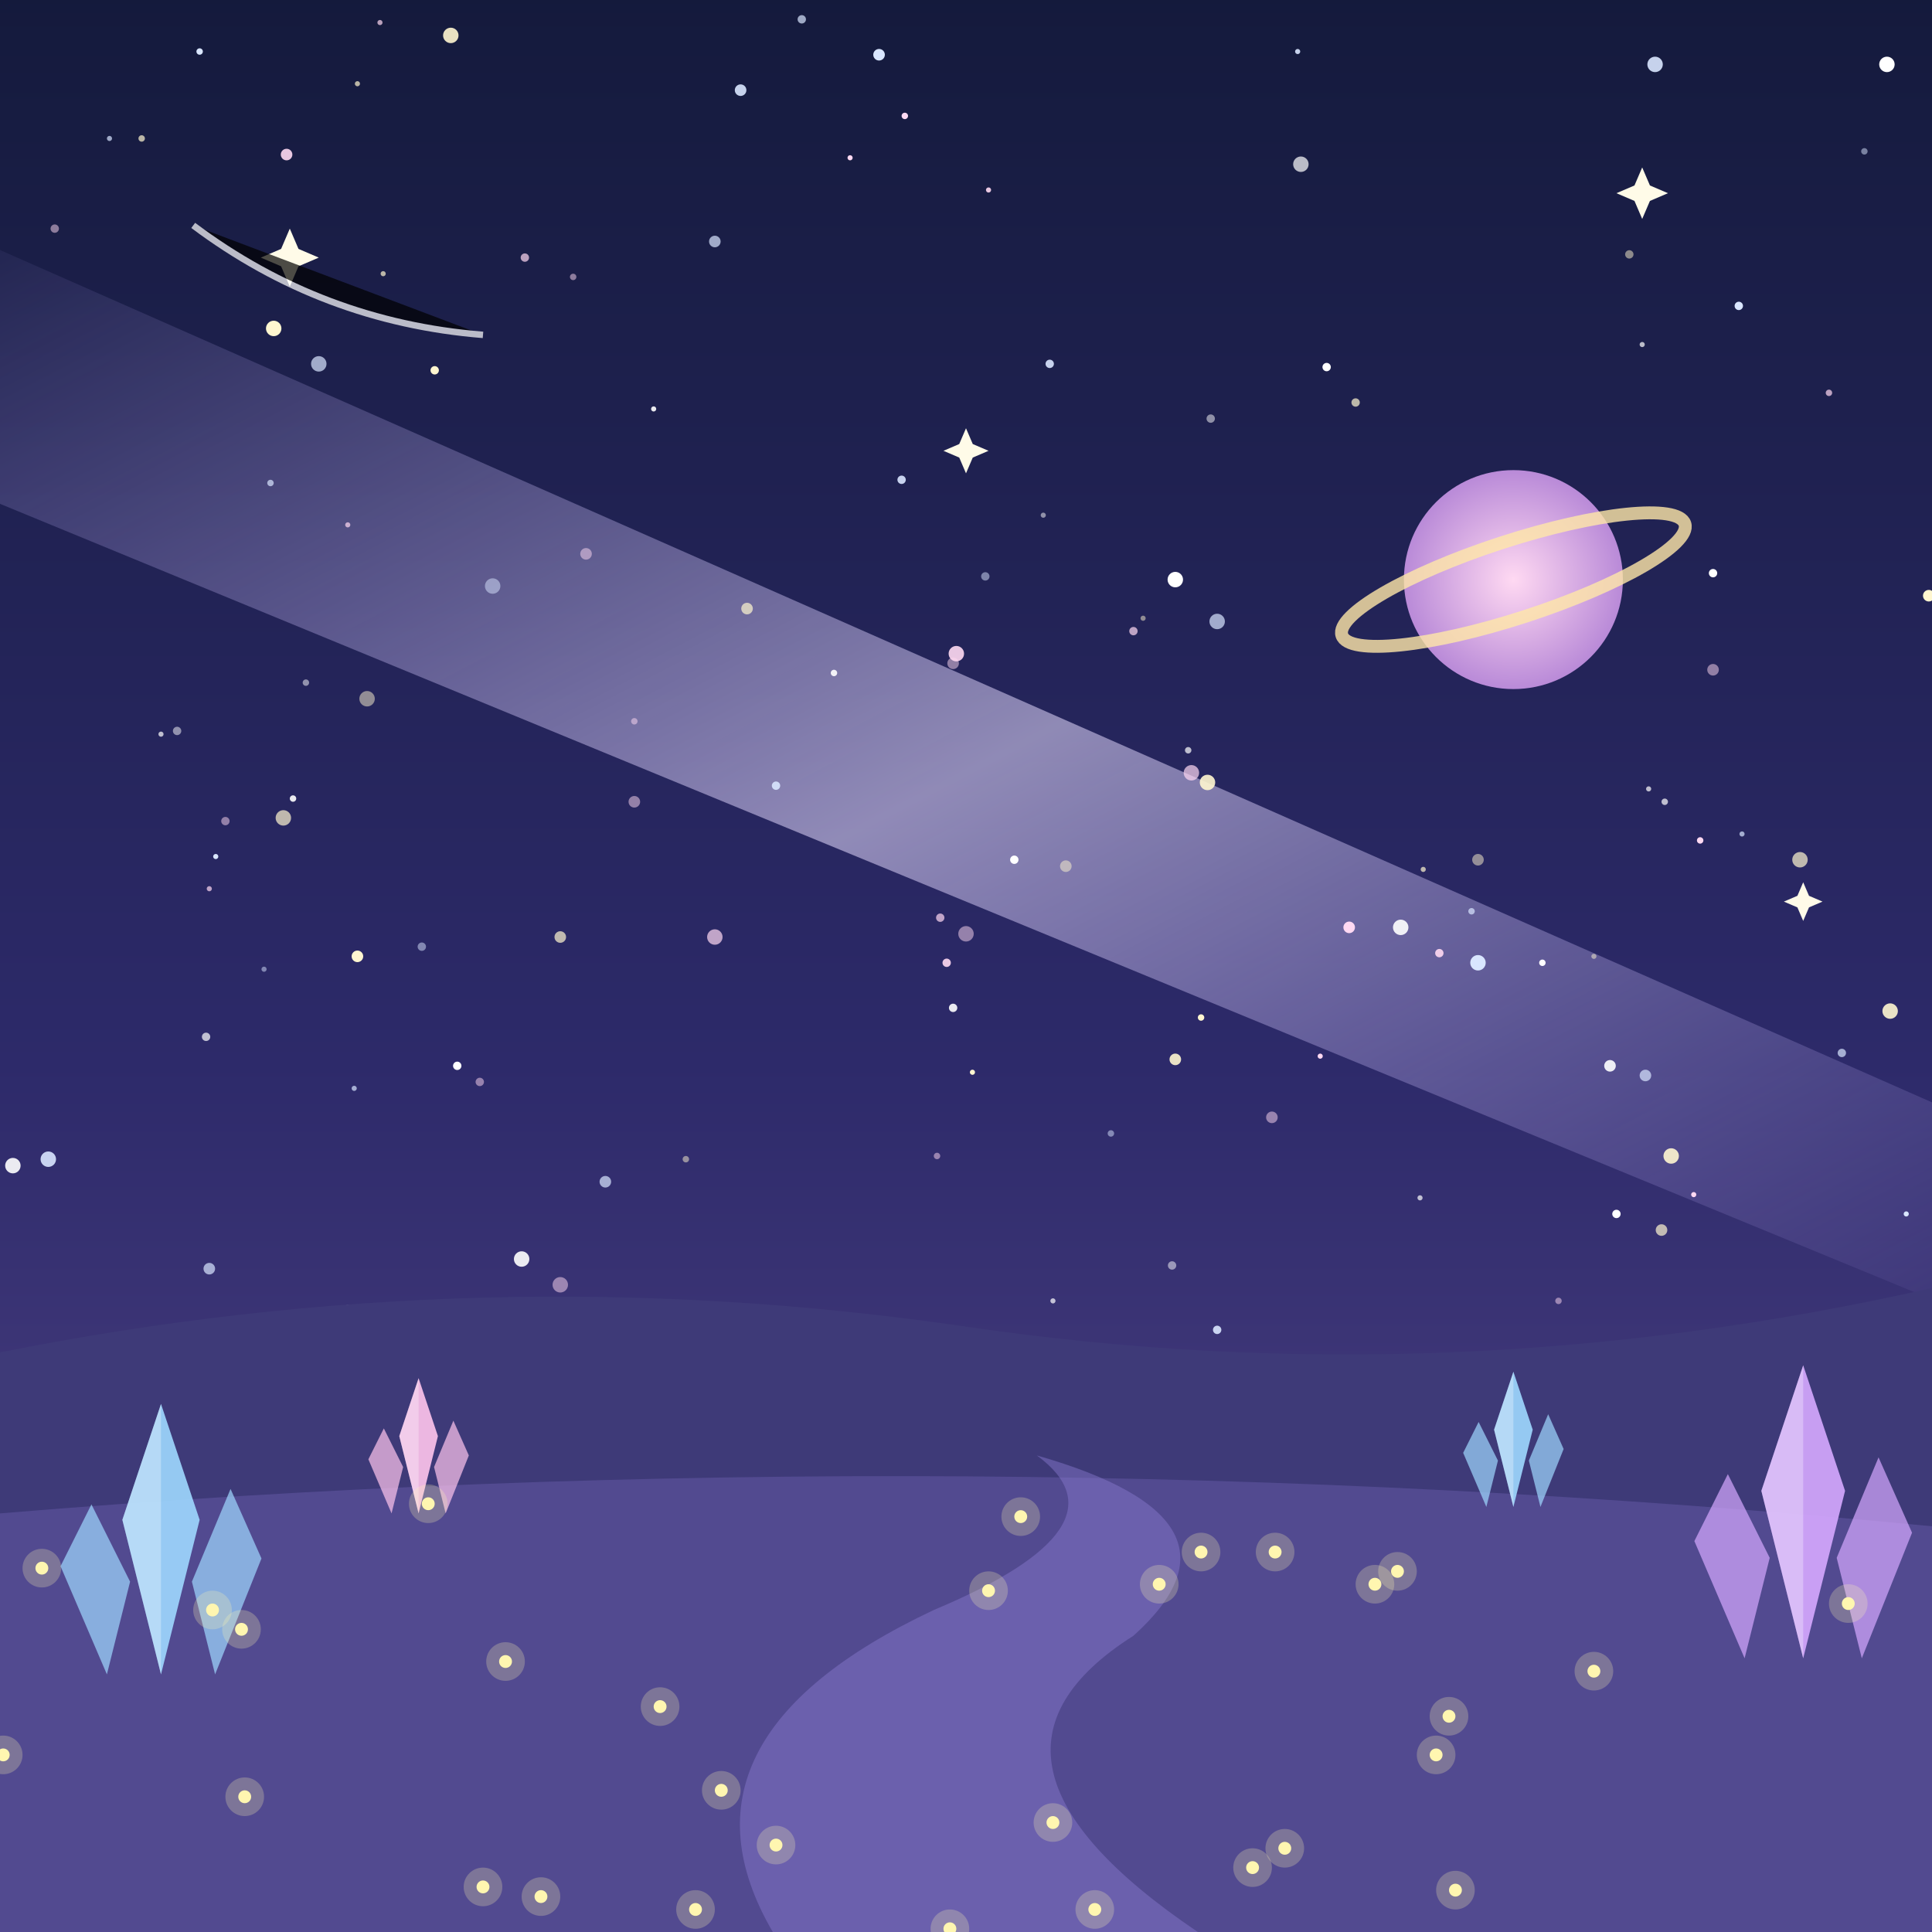
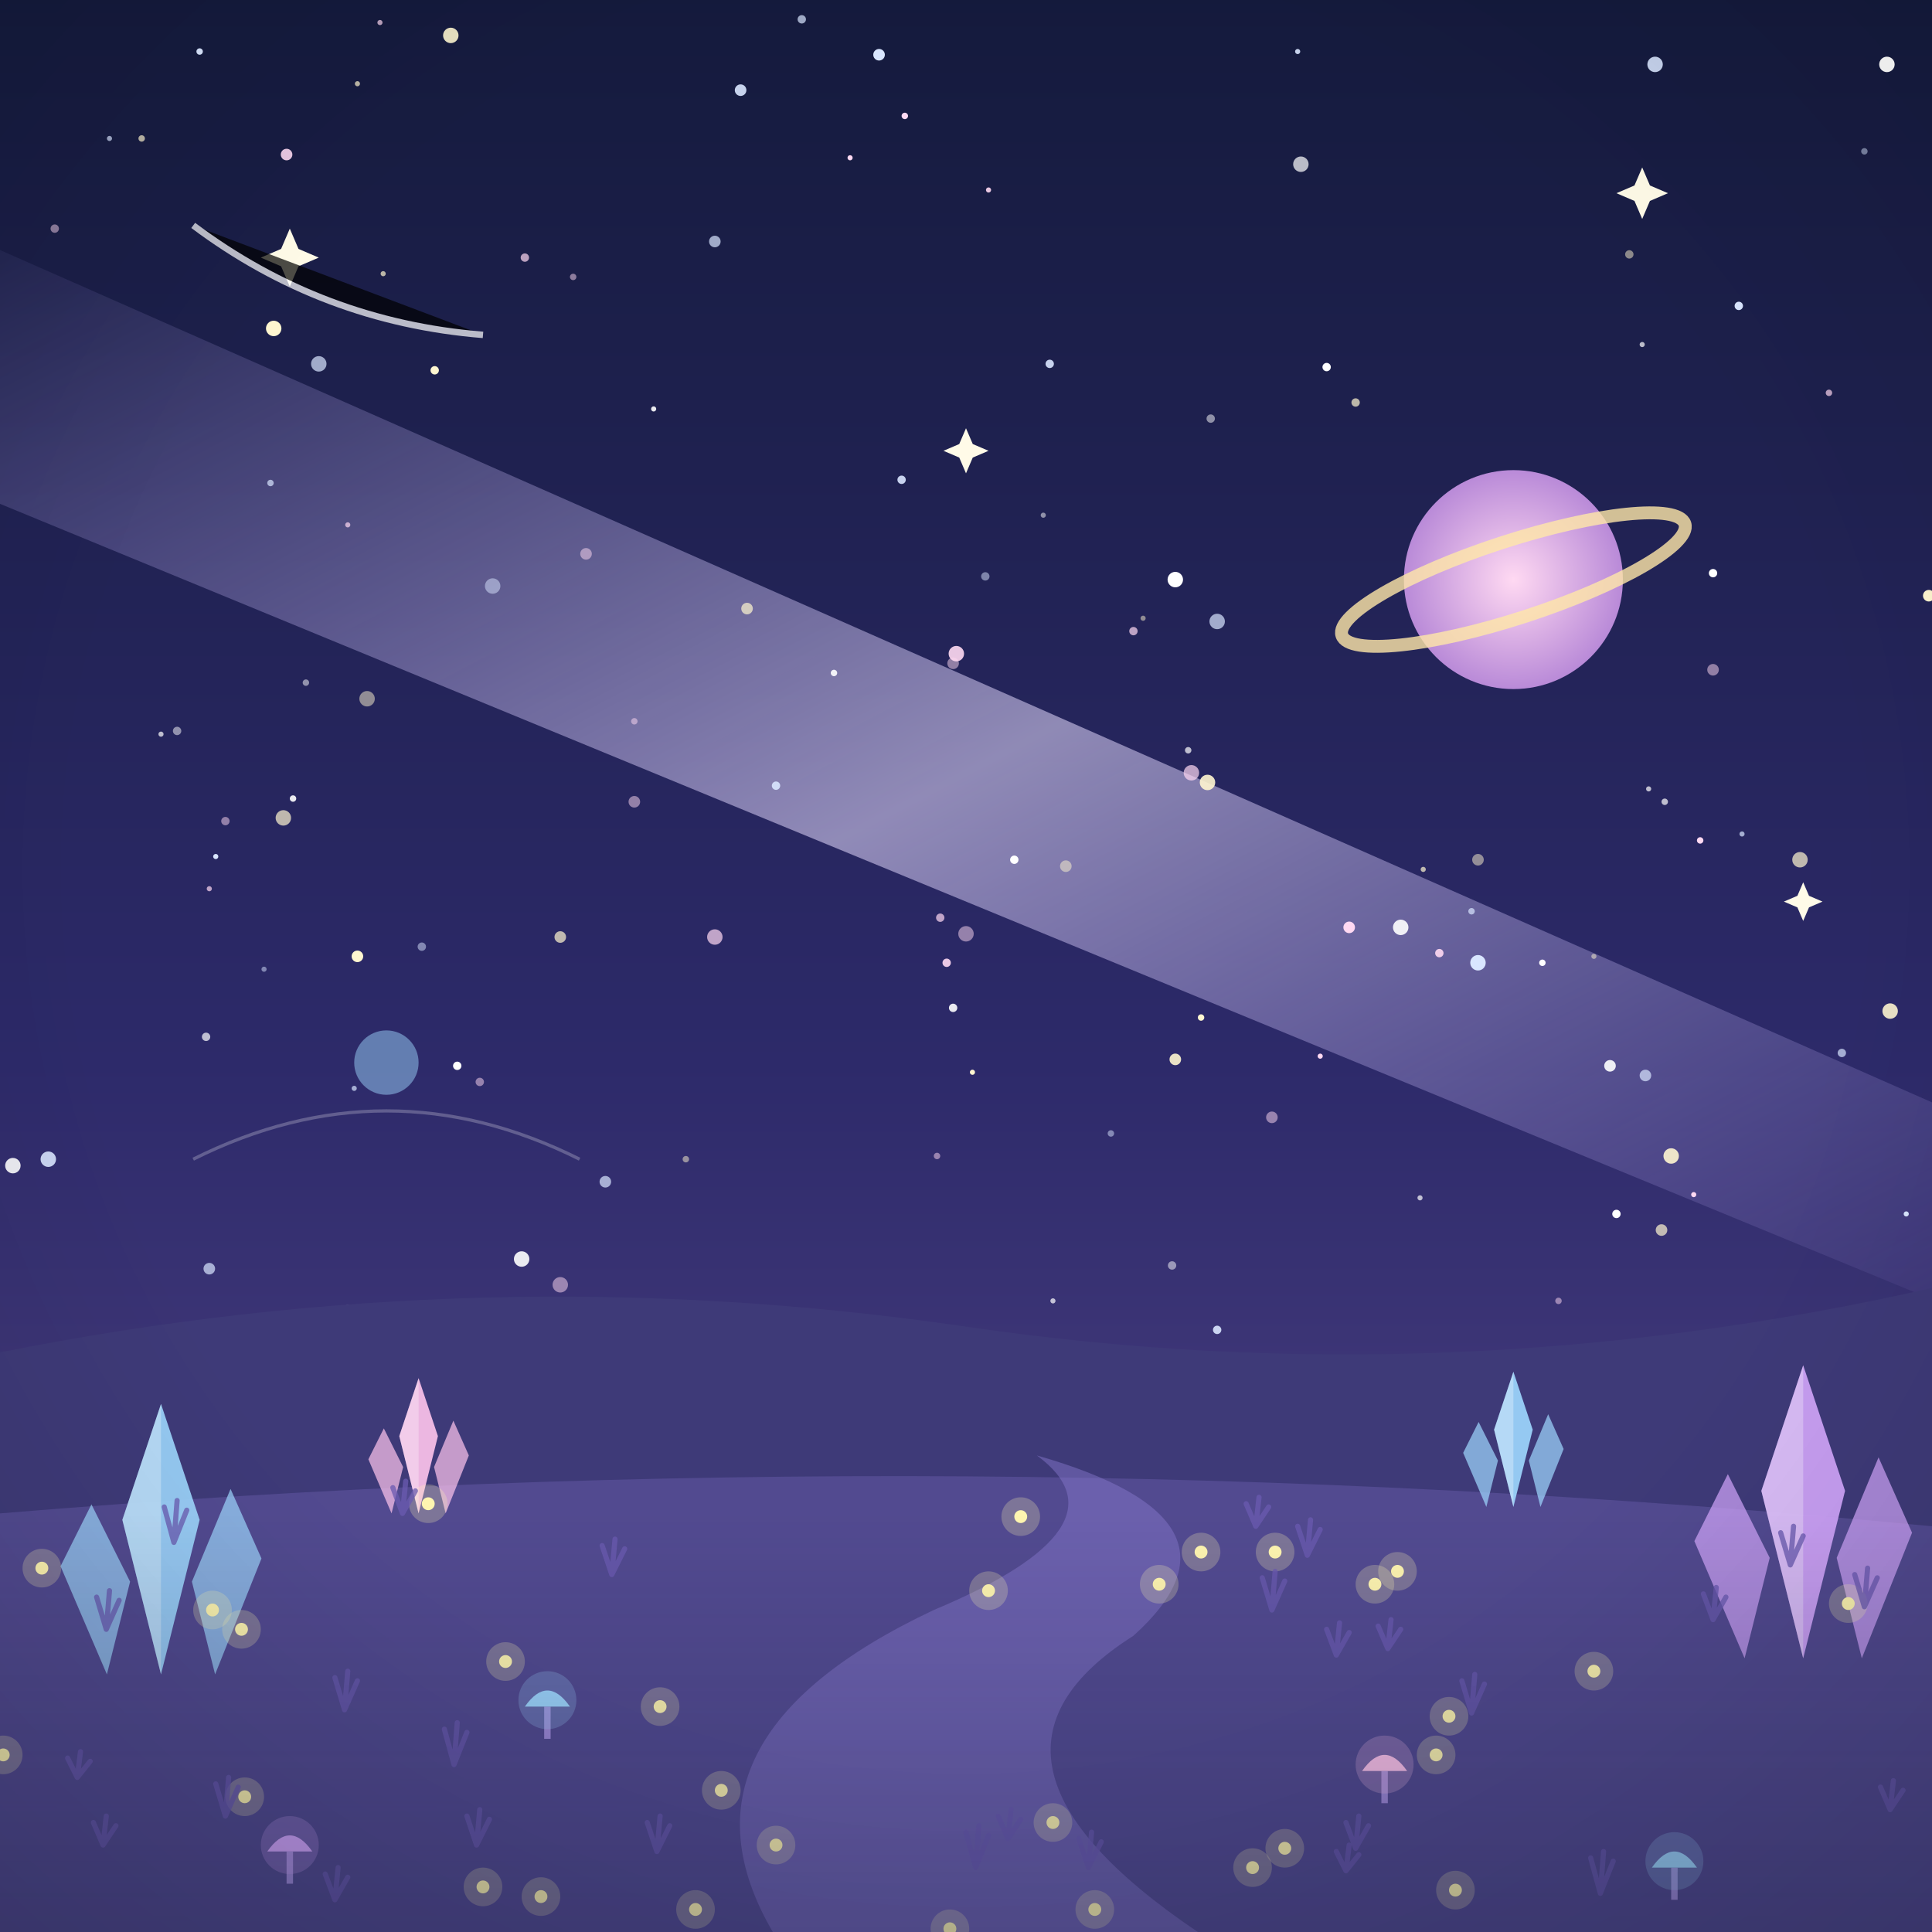
<svg xmlns="http://www.w3.org/2000/svg" viewBox="0 0 600 600" preserveAspectRatio="xMidYMid slice">
  <defs>
    <linearGradient id="sky" x2="0" y2="1">
      <stop offset="0" stop-color="#141a3c" />
      <stop offset="0.55" stop-color="#2d2a6a" />
      <stop offset="1" stop-color="#5a4a8e" />
    </linearGradient>
    <linearGradient id="mw" x1="0" y1="0" x2="1" y2="1">
      <stop stop-color="#b9a7ff" stop-opacity="0" />
      <stop offset=".5" stop-color="#e6dcff" stop-opacity=".55" />
      <stop offset="1" stop-color="#b9a7ff" stop-opacity="0" />
    </linearGradient>
    <radialGradient id="pl">
      <stop stop-color="#ffd9f2" />
      <stop offset="1" stop-color="#b98ad8" />
    </radialGradient>
  </defs>
  <path fill="url(#sky)" d="M0 0h600v600H0z" />
  <path d="M-40 60L640 360L640 420L-40 140Z" fill="url(#mw)" />
  <circle cx="232" cy="189" r="1.8" fill="#fff6d0" opacity="0.7" />
  <circle cx="44" cy="43" r="1" fill="#fff6d0" opacity="0.7" />
  <circle cx="410" cy="328" r="0.8" fill="#ffd9f2" opacity="1" />
  <circle cx="464" cy="199" r="1.8" fill="#fff6d0" opacity="1" />
  <circle cx="91" cy="248" r="1" fill="#fff" opacity="0.9" />
  <circle cx="532" cy="208" r="1.8" fill="#ffd9f2" opacity="0.5" />
  <circle cx="264" cy="49" r="0.8" fill="#ffd9f2" opacity="1" />
  <circle cx="110" cy="338" r="0.8" fill="#d9e6ff" opacity="0.7" />
  <circle cx="88" cy="254" r="2.4" fill="#fff6d0" opacity="0.7" />
  <circle cx="65" cy="276" r="0.8" fill="#ffd9f2" opacity="0.7" />
  <circle cx="151" cy="440" r="2.4" fill="#ffd9f2" opacity="1" />
  <circle cx="292" cy="285" r="1.3" fill="#ffd9f2" opacity="0.7" />
  <circle cx="162" cy="391" r="2.4" fill="#fff" opacity="0.9" />
  <circle cx="365" cy="329" r="1.8" fill="#fff6d0" opacity="0.9" />
  <circle cx="153" cy="182" r="2.4" fill="#d9e6ff" opacity="0.5" />
  <circle cx="519" cy="359" r="2.4" fill="#fff6d0" opacity="0.9" />
  <circle cx="249" cy="6" r="1.3" fill="#d9e6ff" opacity="0.7" />
  <circle cx="273" cy="17" r="1.8" fill="#d9e6ff" opacity="1" />
  <circle cx="305" cy="427" r="1.8" fill="#fff6d0" opacity="1" />
  <circle cx="119" cy="85" r="0.8" fill="#fff6d0" opacity="0.7" />
  <circle cx="307" cy="59" r="0.8" fill="#ffd9f2" opacity="0.9" />
  <circle cx="174" cy="291" r="1.8" fill="#fff6d0" opacity="0.7" />
  <circle cx="419" cy="288" r="1.8" fill="#ffd9f2" opacity="1" />
  <circle cx="82" cy="301" r="0.8" fill="#d9e6ff" opacity="0.5" />
  <circle cx="34" cy="43" r="0.8" fill="#d9e6ff" opacity="0.7" />
  <circle cx="517" cy="249" r="1" fill="#fff" opacity="0.7" />
  <circle cx="17" cy="71" r="1.3" fill="#ffd9f2" opacity="0.5" />
  <circle cx="306" cy="179" r="1.3" fill="#d9e6ff" opacity="0.5" />
  <circle cx="510" cy="107" r="0.8" fill="#fff" opacity="0.7" />
  <circle cx="182" cy="172" r="1.8" fill="#ffd9f2" opacity="0.5" />
  <circle cx="85" cy="102" r="2.4" fill="#fff6d0" opacity="1" />
  <circle cx="484" cy="404" r="1" fill="#ffd9f2" opacity="0.5" />
  <circle cx="111" cy="297" r="1.8" fill="#fff6d0" opacity="1" />
  <circle cx="526" cy="371" r="0.8" fill="#ffd9f2" opacity="1" />
  <circle cx="369" cy="233" r="1" fill="#fff" opacity="0.7" />
  <circle cx="50" cy="228" r="0.8" fill="#fff" opacity="0.7" />
  <circle cx="4" cy="362" r="2.4" fill="#fff" opacity="0.9" />
  <circle cx="442" cy="270" r="0.8" fill="#fff6d0" opacity="0.7" />
  <circle cx="331" cy="269" r="1.8" fill="#fff6d0" opacity="0.5" />
  <circle cx="296" cy="313" r="1.3" fill="#fff" opacity="0.9" />
  <circle cx="412" cy="114" r="1.3" fill="#fff" opacity="1" />
  <circle cx="378" cy="413" r="1.3" fill="#d9e6ff" opacity="0.9" />
  <circle cx="302" cy="333" r="0.8" fill="#fff6d0" opacity="1" />
  <circle cx="378" cy="193" r="2.4" fill="#d9e6ff" opacity="0.7" />
  <circle cx="297" cy="203" r="2.4" fill="#ffd9f2" opacity="0.9" />
  <circle cx="599" cy="185" r="1.8" fill="#fff6d0" opacity="1" />
  <circle cx="541" cy="259" r="0.8" fill="#d9e6ff" opacity="0.7" />
  <circle cx="70" cy="255" r="1.3" fill="#ffd9f2" opacity="0.5" />
  <circle cx="280" cy="149" r="1.3" fill="#d9e6ff" opacity="0.9" />
  <circle cx="421" cy="125" r="1.3" fill="#fff6d0" opacity="0.7" />
  <circle cx="516" cy="382" r="1.8" fill="#fff6d0" opacity="0.7" />
  <circle cx="537" cy="424" r="1" fill="#d9e6ff" opacity="1" />
  <circle cx="108" cy="406" r="0.8" fill="#ffd9f2" opacity="0.5" />
  <circle cx="174" cy="399" r="2.4" fill="#ffd9f2" opacity="0.5" />
  <circle cx="140" cy="11" r="2.4" fill="#fff6d0" opacity="0.9" />
  <circle cx="89" cy="48" r="1.8" fill="#ffd9f2" opacity="0.9" />
  <circle cx="579" cy="47" r="1" fill="#d9e6ff" opacity="0.5" />
  <circle cx="327" cy="404" r="0.8" fill="#fff" opacity="0.7" />
  <circle cx="375" cy="424" r="0.8" fill="#fff6d0" opacity="0.5" />
  <circle cx="326" cy="113" r="1.3" fill="#d9e6ff" opacity="0.9" />
  <circle cx="67" cy="266" r="0.8" fill="#d9e6ff" opacity="1" />
  <circle cx="163" cy="80" r="1.3" fill="#ffd9f2" opacity="0.7" />
  <circle cx="441" cy="372" r="0.8" fill="#fff" opacity="0.7" />
  <circle cx="84" cy="150" r="1" fill="#d9e6ff" opacity="0.7" />
  <circle cx="111" cy="26" r="0.8" fill="#fff6d0" opacity="0.7" />
  <circle cx="572" cy="327" r="1.3" fill="#d9e6ff" opacity="0.7" />
  <circle cx="512" cy="245" r="0.8" fill="#fff" opacity="0.7" />
  <circle cx="135" cy="115" r="1.3" fill="#fff6d0" opacity="1" />
  <circle cx="178" cy="86" r="1" fill="#ffd9f2" opacity="0.5" />
  <circle cx="459" cy="299" r="2.4" fill="#d9e6ff" opacity="1" />
  <circle cx="447" cy="296" r="1.3" fill="#ffd9f2" opacity="0.9" />
  <circle cx="540" cy="95" r="1.3" fill="#d9e6ff" opacity="1" />
  <circle cx="130" cy="429" r="1.3" fill="#ffd9f2" opacity="0.9" />
  <circle cx="222" cy="291" r="2.4" fill="#ffd9f2" opacity="0.7" />
  <circle cx="500" cy="331" r="1.8" fill="#fff" opacity="0.9" />
  <circle cx="403" cy="16" r="0.8" fill="#d9e6ff" opacity="0.9" />
  <circle cx="355" cy="192" r="0.8" fill="#fff6d0" opacity="0.5" />
  <circle cx="81" cy="423" r="1" fill="#ffd9f2" opacity="0.7" />
  <circle cx="435" cy="288" r="2.4" fill="#fff" opacity="0.9" />
  <circle cx="514" cy="20" r="2.4" fill="#d9e6ff" opacity="0.9" />
  <circle cx="108" cy="163" r="0.8" fill="#ffd9f2" opacity="0.7" />
  <circle cx="241" cy="244" r="1.3" fill="#d9e6ff" opacity="0.9" />
  <circle cx="439" cy="191" r="0.8" fill="#fff6d0" opacity="0.9" />
  <circle cx="62" cy="16" r="1" fill="#d9e6ff" opacity="1" />
  <circle cx="375" cy="243" r="2.4" fill="#fff6d0" opacity="0.9" />
  <circle cx="142" cy="331" r="1.3" fill="#fff" opacity="1" />
  <circle cx="294" cy="299" r="1.3" fill="#ffd9f2" opacity="0.9" />
  <circle cx="296" cy="206" r="1.8" fill="#ffd9f2" opacity="0.5" />
  <circle cx="511" cy="334" r="1.8" fill="#d9e6ff" opacity="0.7" />
  <circle cx="592" cy="377" r="0.8" fill="#d9e6ff" opacity="1" />
  <circle cx="370" cy="240" r="2.4" fill="#ffd9f2" opacity="0.7" />
  <circle cx="559" cy="267" r="2.4" fill="#fff6d0" opacity="0.7" />
  <circle cx="516" cy="421" r="0.8" fill="#fff" opacity="0.9" />
  <circle cx="222" cy="75" r="1.8" fill="#d9e6ff" opacity="0.7" />
  <circle cx="118" cy="7" r="0.8" fill="#ffd9f2" opacity="0.7" />
  <circle cx="324" cy="160" r="0.8" fill="#fff" opacity="0.5" />
  <circle cx="131" cy="294" r="1.3" fill="#d9e6ff" opacity="0.5" />
  <circle cx="45" cy="416" r="1" fill="#d9e6ff" opacity="0.9" />
  <circle cx="95" cy="212" r="1" fill="#fff" opacity="0.5" />
  <circle cx="528" cy="261" r="1" fill="#ffd9f2" opacity="1" />
  <circle cx="114" cy="217" r="2.4" fill="#fff6d0" opacity="0.5" />
  <circle cx="149" cy="336" r="1.3" fill="#ffd9f2" opacity="0.5" />
  <circle cx="259" cy="209" r="1" fill="#fff" opacity="0.9" />
  <circle cx="65" cy="394" r="1.8" fill="#d9e6ff" opacity="0.7" />
  <circle cx="230" cy="28" r="1.8" fill="#d9e6ff" opacity="0.9" />
  <circle cx="315" cy="267" r="1.3" fill="#fff" opacity="1" />
  <circle cx="213" cy="360" r="1" fill="#fff6d0" opacity="0.5" />
  <circle cx="506" cy="79" r="1.3" fill="#fff6d0" opacity="0.5" />
  <circle cx="445" cy="177" r="2.4" fill="#ffd9f2" opacity="1" />
  <circle cx="373" cy="316" r="1" fill="#fff6d0" opacity="1" />
  <circle cx="99" cy="113" r="2.4" fill="#d9e6ff" opacity="0.7" />
  <circle cx="568" cy="122" r="1" fill="#ffd9f2" opacity="0.7" />
  <circle cx="345" cy="352" r="1" fill="#d9e6ff" opacity="0.5" />
  <circle cx="455" cy="165" r="2.4" fill="#fff6d0" opacity="0.7" />
  <circle cx="407" cy="430" r="0.8" fill="#d9e6ff" opacity="1" />
  <circle cx="364" cy="393" r="1.3" fill="#fff" opacity="0.5" />
  <circle cx="395" cy="347" r="1.8" fill="#ffd9f2" opacity="0.5" />
  <circle cx="499" cy="173" r="2.4" fill="#fff6d0" opacity="0.5" />
  <circle cx="15" cy="360" r="2.4" fill="#d9e6ff" opacity="0.9" />
  <circle cx="495" cy="297" r="0.8" fill="#fff6d0" opacity="0.5" />
  <circle cx="55" cy="227" r="1.3" fill="#fff" opacity="0.5" />
  <circle cx="203" cy="127" r="0.8" fill="#fff" opacity="0.9" />
  <circle cx="352" cy="196" r="1.3" fill="#ffd9f2" opacity="0.7" />
  <circle cx="502" cy="377" r="1.3" fill="#fff" opacity="1" />
  <circle cx="479" cy="299" r="1" fill="#fff" opacity="1" />
  <circle cx="459" cy="267" r="1.8" fill="#fff6d0" opacity="0.5" />
  <circle cx="587" cy="314" r="2.4" fill="#fff6d0" opacity="0.9" />
  <circle cx="300" cy="290" r="2.4" fill="#ffd9f2" opacity="0.5" />
  <circle cx="457" cy="283" r="1" fill="#d9e6ff" opacity="0.7" />
  <circle cx="365" cy="180" r="2.4" fill="#fff" opacity="1" />
  <circle cx="281" cy="36" r="1" fill="#ffd9f2" opacity="1" />
  <circle cx="291" cy="359" r="1" fill="#ffd9f2" opacity="0.5" />
  <circle cx="64" cy="322" r="1.3" fill="#fff" opacity="0.7" />
  <circle cx="404" cy="51" r="2.4" fill="#fff" opacity="0.7" />
  <circle cx="188" cy="367" r="1.8" fill="#d9e6ff" opacity="0.7" />
  <circle cx="197" cy="224" r="1" fill="#ffd9f2" opacity="0.5" />
  <circle cx="532" cy="178" r="1.3" fill="#fff" opacity="1" />
  <circle cx="586" cy="20" r="2.4" fill="#fff" opacity="1" />
  <circle cx="376" cy="130" r="1.3" fill="#fff" opacity="0.5" />
  <circle cx="197" cy="249" r="1.8" fill="#ffd9f2" opacity="0.5" />
  <path d="M90 71L92.7 77.3L99 80L92.7 82.7L90 89L87.3 82.7L81 80L87.3 77.3Z" fill="#fffbe8" opacity="1" />
  <path d="M510 52L512.4 57.6L518 60L512.4 62.4L510 68L507.6 62.4L502 60L507.6 57.6Z" fill="#fffbe8" opacity="1" />
  <path d="M300 133L302.1 137.9L307 140L302.1 142.1L300 147L297.9 142.1L293 140L297.9 137.9Z" fill="#fffbe8" opacity="1" />
  <path d="M560 274L561.8 278.2L566 280L561.8 281.8L560 286L558.2 281.8L554 280L558.2 278.2Z" fill="#fffbe8" opacity="1" />
  <g transform="translate(470 180)">
    <circle r="34" fill="url(#pl)" />
    <ellipse rx="56" ry="12" fill="none" stroke="#ffe7a8" stroke-width="4" opacity=".8" transform="rotate(-18)" />
  </g>
  <path d="M60 70q40 30 90 34" stroke="#fff" stroke-width="2" opacity=".7" />
+   <g opacity=".8">
+     <circle cx="120" cy="330" r="10" fill="#9fd8ff" opacity=".6" />
+     <path d="M60 360q60-30 120 0" stroke="#fff" stroke-width="1" fill="none" opacity=".3" />
+   </g>
  <path d="M0 420Q150 390 300 412T600 400V600H0Z" fill="#3e3a78" />
  <path d="M0 470Q300 445 600 474V600H0Z" fill="#524a90" />
  <path d="M240 600Q205 540 290 500Q352 474 322 452Q392 472 352 508Q292 546 372 600Z" fill="#8a7ad0" opacity="0.45" />
  <g transform="translate(50 520) scale(1.2)">
    <path d="M0 0L-10-40L0-70L10-40Z" fill="#9fd8ff" opacity=".9" />
    <path d="M-14 0L-26-28L-18-44L-8-24Z" fill="#9fd8ff" opacity=".7" />
    <path d="M14 0L26-30L18-48L8-24Z" fill="#9fd8ff" opacity=".7" />
    <path d="M0 0L-10-40L0-70Z" fill="#fff" opacity=".3" />
  </g>
  <g transform="translate(560 515) scale(1.3)">
    <path d="M0 0L-10-40L0-70L10-40Z" fill="#d6a8ff" opacity=".9" />
    <path d="M-14 0L-26-28L-18-44L-8-24Z" fill="#d6a8ff" opacity=".7" />
    <path d="M14 0L26-30L18-48L8-24Z" fill="#d6a8ff" opacity=".7" />
    <path d="M0 0L-10-40L0-70Z" fill="#fff" opacity=".3" />
  </g>
  <g transform="translate(130 470) scale(0.6)">
    <path d="M0 0L-10-40L0-70L10-40Z" fill="#ffc4ec" opacity=".9" />
    <path d="M-14 0L-26-28L-18-44L-8-24Z" fill="#ffc4ec" opacity=".7" />
    <path d="M14 0L26-30L18-48L8-24Z" fill="#ffc4ec" opacity=".7" />
    <path d="M0 0L-10-40L0-70Z" fill="#fff" opacity=".3" />
  </g>
  <g transform="translate(470 468) scale(0.6)">
    <path d="M0 0L-10-40L0-70L10-40Z" fill="#9fd8ff" opacity=".9" />
    <path d="M-14 0L-26-28L-18-44L-8-24Z" fill="#9fd8ff" opacity=".7" />
    <path d="M14 0L26-30L18-48L8-24Z" fill="#9fd8ff" opacity=".7" />
    <path d="M0 0L-10-40L0-70Z" fill="#fff" opacity=".3" />
  </g>
  <circle cx="133" cy="467" r="2" fill="#fff6b0" />
  <circle cx="133" cy="467" r="6" fill="#fff6b0" opacity=".25" />
  <circle cx="360" cy="492" r="2" fill="#fff6b0" />
  <circle cx="360" cy="492" r="6" fill="#fff6b0" opacity=".25" />
  <circle cx="399" cy="574" r="2" fill="#fff6b0" />
  <circle cx="399" cy="574" r="6" fill="#fff6b0" opacity=".25" />
  <circle cx="340" cy="593" r="2" fill="#fff6b0" />
  <circle cx="340" cy="593" r="6" fill="#fff6b0" opacity=".25" />
  <circle cx="434" cy="488" r="2" fill="#fff6b0" />
  <circle cx="434" cy="488" r="6" fill="#fff6b0" opacity=".25" />
  <circle cx="389" cy="580" r="2" fill="#fff6b0" />
  <circle cx="389" cy="580" r="6" fill="#fff6b0" opacity=".25" />
  <circle cx="427" cy="492" r="2" fill="#fff6b0" />
  <circle cx="427" cy="492" r="6" fill="#fff6b0" opacity=".25" />
  <circle cx="75" cy="506" r="2" fill="#fff6b0" />
  <circle cx="75" cy="506" r="6" fill="#fff6b0" opacity=".25" />
  <circle cx="241" cy="573" r="2" fill="#fff6b0" />
  <circle cx="241" cy="573" r="6" fill="#fff6b0" opacity=".25" />
  <circle cx="205" cy="530" r="2" fill="#fff6b0" />
  <circle cx="205" cy="530" r="6" fill="#fff6b0" opacity=".25" />
  <circle cx="574" cy="498" r="2" fill="#fff6b0" />
  <circle cx="574" cy="498" r="6" fill="#fff6b0" opacity=".25" />
  <circle cx="216" cy="593" r="2" fill="#fff6b0" />
  <circle cx="216" cy="593" r="6" fill="#fff6b0" opacity=".25" />
  <circle cx="1" cy="545" r="2" fill="#fff6b0" />
  <circle cx="1" cy="545" r="6" fill="#fff6b0" opacity=".25" />
  <circle cx="373" cy="482" r="2" fill="#fff6b0" />
  <circle cx="373" cy="482" r="6" fill="#fff6b0" opacity=".25" />
  <circle cx="168" cy="589" r="2" fill="#fff6b0" />
  <circle cx="168" cy="589" r="6" fill="#fff6b0" opacity=".25" />
  <circle cx="327" cy="566" r="2" fill="#fff6b0" />
  <circle cx="327" cy="566" r="6" fill="#fff6b0" opacity=".25" />
  <circle cx="307" cy="494" r="2" fill="#fff6b0" />
  <circle cx="307" cy="494" r="6" fill="#fff6b0" opacity=".25" />
  <circle cx="224" cy="556" r="2" fill="#fff6b0" />
  <circle cx="224" cy="556" r="6" fill="#fff6b0" opacity=".25" />
  <circle cx="13" cy="487" r="2" fill="#fff6b0" />
  <circle cx="13" cy="487" r="6" fill="#fff6b0" opacity=".25" />
  <circle cx="157" cy="516" r="2" fill="#fff6b0" />
  <circle cx="157" cy="516" r="6" fill="#fff6b0" opacity=".25" />
  <circle cx="66" cy="500" r="2" fill="#fff6b0" />
  <circle cx="66" cy="500" r="6" fill="#fff6b0" opacity=".25" />
  <circle cx="150" cy="586" r="2" fill="#fff6b0" />
  <circle cx="150" cy="586" r="6" fill="#fff6b0" opacity=".25" />
  <circle cx="295" cy="599" r="2" fill="#fff6b0" />
  <circle cx="295" cy="599" r="6" fill="#fff6b0" opacity=".25" />
  <circle cx="396" cy="482" r="2" fill="#fff6b0" />
  <circle cx="396" cy="482" r="6" fill="#fff6b0" opacity=".25" />
  <circle cx="450" cy="533" r="2" fill="#fff6b0" />
  <circle cx="450" cy="533" r="6" fill="#fff6b0" opacity=".25" />
  <circle cx="76" cy="558" r="2" fill="#fff6b0" />
  <circle cx="76" cy="558" r="6" fill="#fff6b0" opacity=".25" />
  <circle cx="452" cy="587" r="2" fill="#fff6b0" />
  <circle cx="452" cy="587" r="6" fill="#fff6b0" opacity=".25" />
  <circle cx="446" cy="545" r="2" fill="#fff6b0" />
  <circle cx="446" cy="545" r="6" fill="#fff6b0" opacity=".25" />
  <circle cx="495" cy="519" r="2" fill="#fff6b0" />
  <circle cx="495" cy="519" r="6" fill="#fff6b0" opacity=".25" />
  <circle cx="317" cy="471" r="2" fill="#fff6b0" />
  <circle cx="317" cy="471" r="6" fill="#fff6b0" opacity=".25" />
+   <g transform="translate(170 540)">
+     <path d="M0 0v-10" stroke="#9f8ad8" stroke-width="2" />
+     <path d="M-7-10q7-10 14 0z" fill="#9fd8ff" />
+     <circle cy="-12" r="9" fill="#9fd8ff" opacity=".25" />
+   </g>
+   <g transform="translate(430 560)">
+     <path d="M0 0v-10" stroke="#9f8ad8" stroke-width="2" />
+     <path d="M-7-10q7-10 14 0z" fill="#ffc4ec" />
+     <circle cy="-12" r="9" fill="#ffc4ec" opacity=".25" />
+   </g>
+   <g transform="translate(90 585)">
+     <path d="M0 0v-10" stroke="#9f8ad8" stroke-width="2" />
+     <path d="M-7-10q7-10 14 0z" fill="#d6a8ff" />
+     <circle cy="-12" r="9" fill="#d6a8ff" opacity=".25" />
+   </g>
+   <g transform="translate(520 590)">
+     <path d="M0 0v-10" stroke="#9f8ad8" stroke-width="2" />
+     <path d="M-7-10q7-10 14 0z" fill="#9fd8ff" />
+     <circle cy="-12" r="9" fill="#9fd8ff" opacity=".25" />
+   </g>
+   <path d="M556 486l-3-10M556 486l1-12M556 486l4-9" stroke="#6a5ab0" stroke-width="1.6" stroke-linecap="round" opacity=".75" />
+   <path d="M125 470l-3-8M125 470l1-10M125 470l4-7" stroke="#6a5ab0" stroke-width="1.6" stroke-linecap="round" opacity=".75" />
+   <path d="M587 562l-3-7M587 562l1-9M587 562l4-6" stroke="#6a5ab0" stroke-width="1.6" stroke-linecap="round" opacity=".75" />
+   <path d="M190 489l-3-9M190 489l1-11M190 489l4-8" stroke="#6a5ab0" stroke-width="1.6" stroke-linecap="round" opacity=".75" />
+   <path d="M32 573l-3-7M32 573l1-9M32 573l4-6" stroke="#6a5ab0" stroke-width="1.6" stroke-linecap="round" opacity=".75" />
+   <path d="M141 548l-3-11M141 548l1-13M141 548l4-10" stroke="#6a5ab0" stroke-width="1.6" stroke-linecap="round" opacity=".75" />
+   <path d="M390 474l-3-7M390 474l1-9M390 474l4-6" stroke="#6a5ab0" stroke-width="1.6" stroke-linecap="round" opacity=".75" />
+   <path d="M204 575l-3-9M204 575l1-11M204 575l4-8" stroke="#6a5ab0" stroke-width="1.6" stroke-linecap="round" opacity=".75" />
+   <path d="M33 506l-3-10M33 506l1-12M33 506l4-9" stroke="#6a5ab0" stroke-width="1.6" stroke-linecap="round" opacity=".75" />
+   <path d="M395 500l-3-10M395 500l1-12M395 500l4-9" stroke="#6a5ab0" stroke-width="1.6" stroke-linecap="round" opacity=".75" />
+   <path d="M415 514l-3-8M415 514l1-10M415 514l4-7" stroke="#6a5ab0" stroke-width="1.6" stroke-linecap="round" opacity=".75" />
+   <path d="M532 503l-3-8M532 503l1-10M532 503l4-7" stroke="#6a5ab0" stroke-width="1.6" stroke-linecap="round" opacity=".75" />
+   <path d="M54 479l-3-11M54 479l1-13M54 479l4-10" stroke="#6a5ab0" stroke-width="1.6" stroke-linecap="round" opacity=".75" />
+   <path d="M148 573l-3-9M148 573l1-11M148 573l4-8" stroke="#6a5ab0" stroke-width="1.6" stroke-linecap="round" opacity=".75" />
+   <path d="M104 590l-3-8M104 590l1-10M104 590l4-7" stroke="#6a5ab0" stroke-width="1.6" stroke-linecap="round" opacity=".75" />
+   <path d="M421 574l-3-8M421 574l1-10M421 574l4-7" stroke="#6a5ab0" stroke-width="1.6" stroke-linecap="round" opacity=".75" />
+   <path d="M497 588l-3-11M497 588l1-13M497 588l4-10" stroke="#6a5ab0" stroke-width="1.6" stroke-linecap="round" opacity=".75" />
+   <path d="M418 581l-3-6M418 581l1-8M418 581l4-5" stroke="#6a5ab0" stroke-width="1.6" stroke-linecap="round" opacity=".75" />
+   <path d="M579 499l-3-10M579 499l1-12M579 499l4-9" stroke="#6a5ab0" stroke-width="1.6" stroke-linecap="round" opacity=".75" />
+   <path d="M338 580l-3-9M338 580l1-11M338 580l4-8" stroke="#6a5ab0" stroke-width="1.6" stroke-linecap="round" opacity=".75" />
+   <path d="M24 552l-3-6M24 552l1-8M24 552l4-5" stroke="#6a5ab0" stroke-width="1.6" stroke-linecap="round" opacity=".75" />
+   <path d="M303 580l-3-11M303 580l1-13M303 580l4-10" stroke="#6a5ab0" stroke-width="1.6" stroke-linecap="round" opacity=".75" />
+   <path d="M457 532l-3-10M457 532l1-12M457 532l4-9" stroke="#6a5ab0" stroke-width="1.6" stroke-linecap="round" opacity=".75" />
+   <path d="M406 483l-3-9M406 483l1-11M406 483l4-8" stroke="#6a5ab0" stroke-width="1.6" stroke-linecap="round" opacity=".75" />
+   <path d="M107 531l-3-10M107 531l1-12M107 531l4-9" stroke="#6a5ab0" stroke-width="1.6" stroke-linecap="round" opacity=".75" />
+   <path d="M313 571l-3-7M313 571l1-9M313 571l4-6" stroke="#6a5ab0" stroke-width="1.6" stroke-linecap="round" opacity=".75" />
+   <path d="M70 564l-3-10M70 564l1-12M70 564l4-9" stroke="#6a5ab0" stroke-width="1.6" stroke-linecap="round" opacity=".75" />
+   <path d="M431 512l-3-7M431 512l1-9M431 512l4-6" stroke="#6a5ab0" stroke-width="1.6" stroke-linecap="round" opacity=".75" />
+   <defs>
+     <linearGradient id="gsh" x2="0" y2="1">
+       <stop offset="0" stop-color="#141a3c" stop-opacity="0" />
+       <stop offset="1" stop-color="#141a3c" stop-opacity="0.3" />
+     </linearGradient>
+     <radialGradient id="vig" cx=".5" cy=".45" r=".75">
+       <stop offset=".6" stop-color="#000" stop-opacity="0" />
+       <stop offset="1" stop-color="#000" stop-opacity=".12" />
+     </radialGradient>
+   </defs>
+   <path d="M0 470H600V600H0Z" fill="url(#gsh)" />
+   <rect width="600" height="600" fill="url(#vig)" />
</svg>
